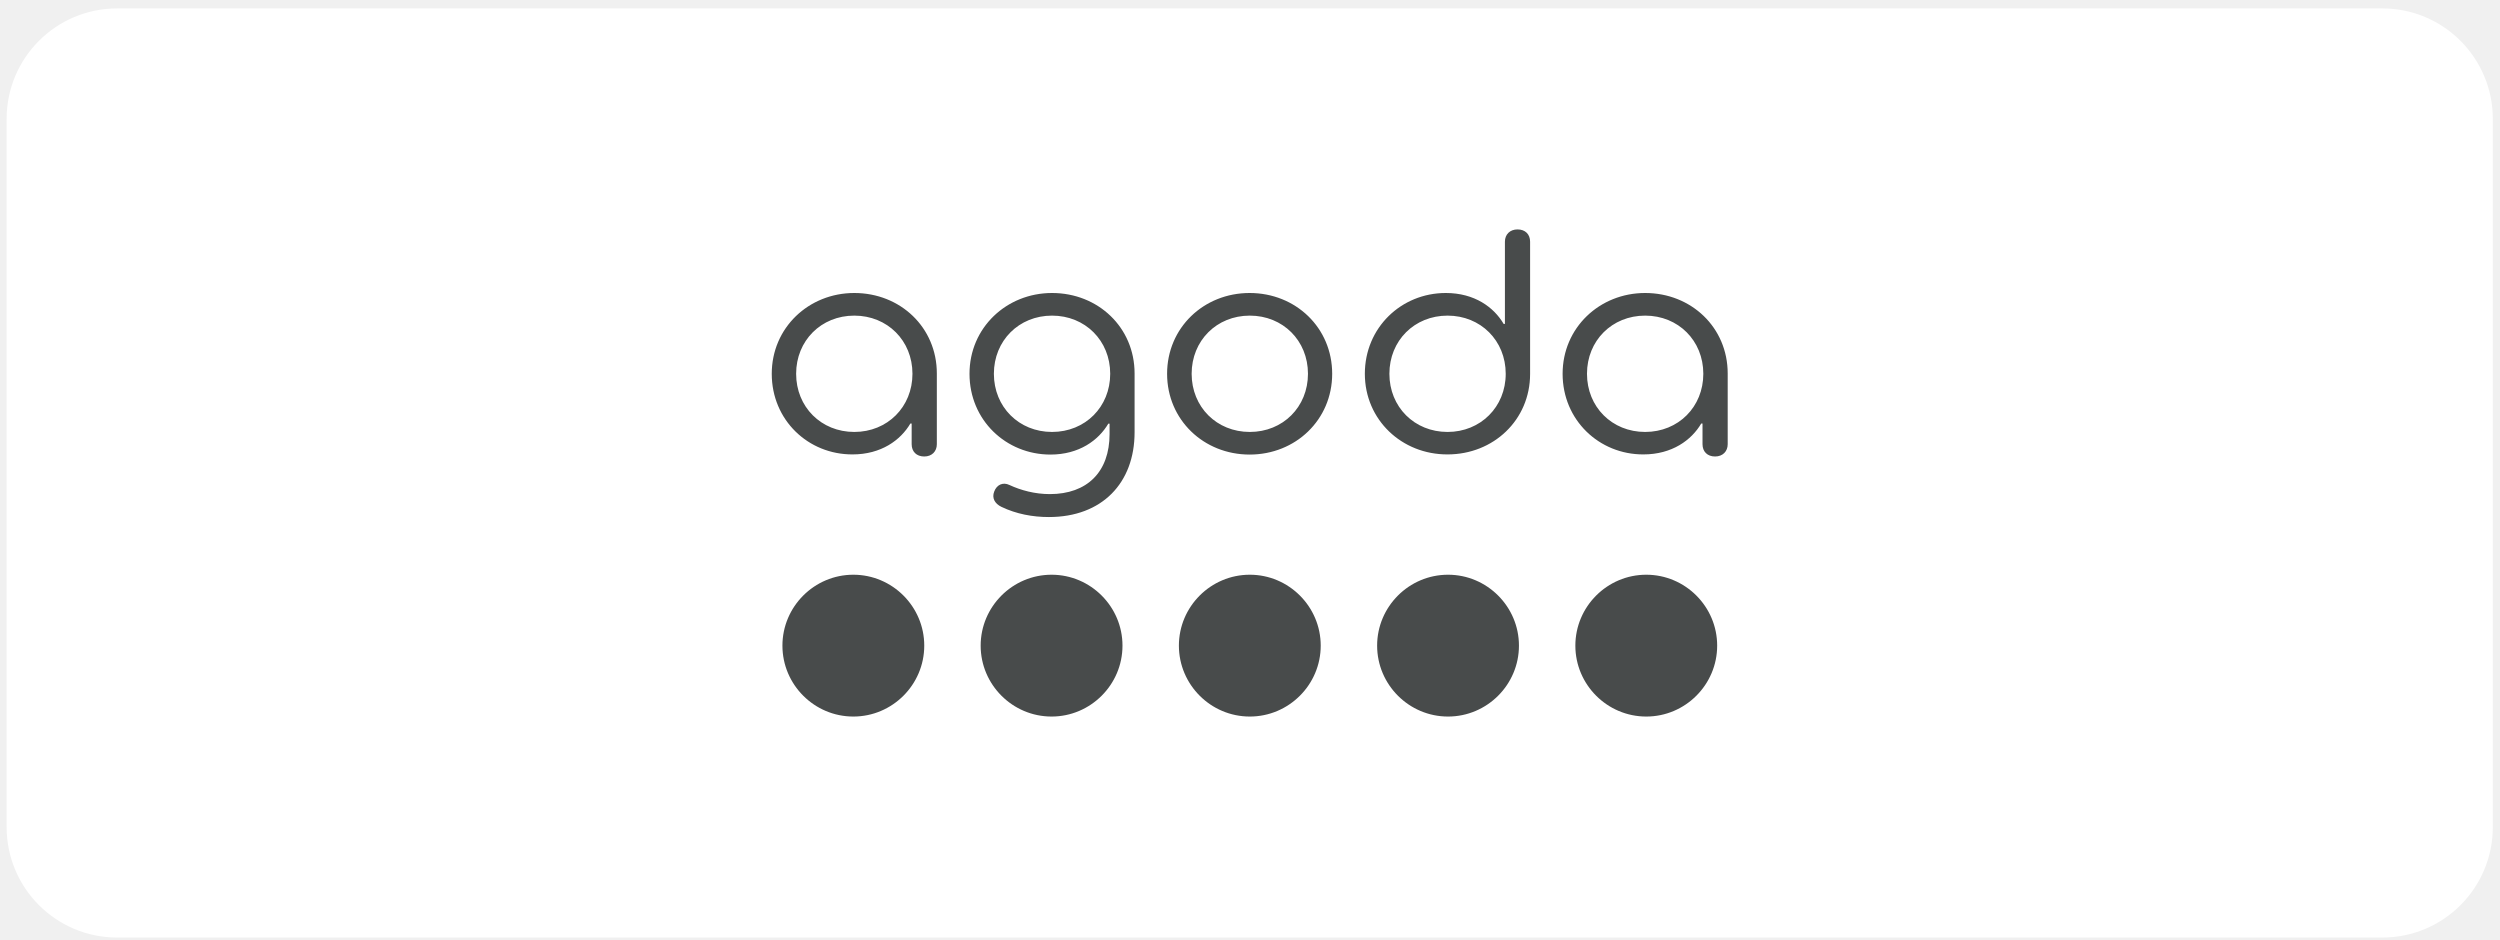
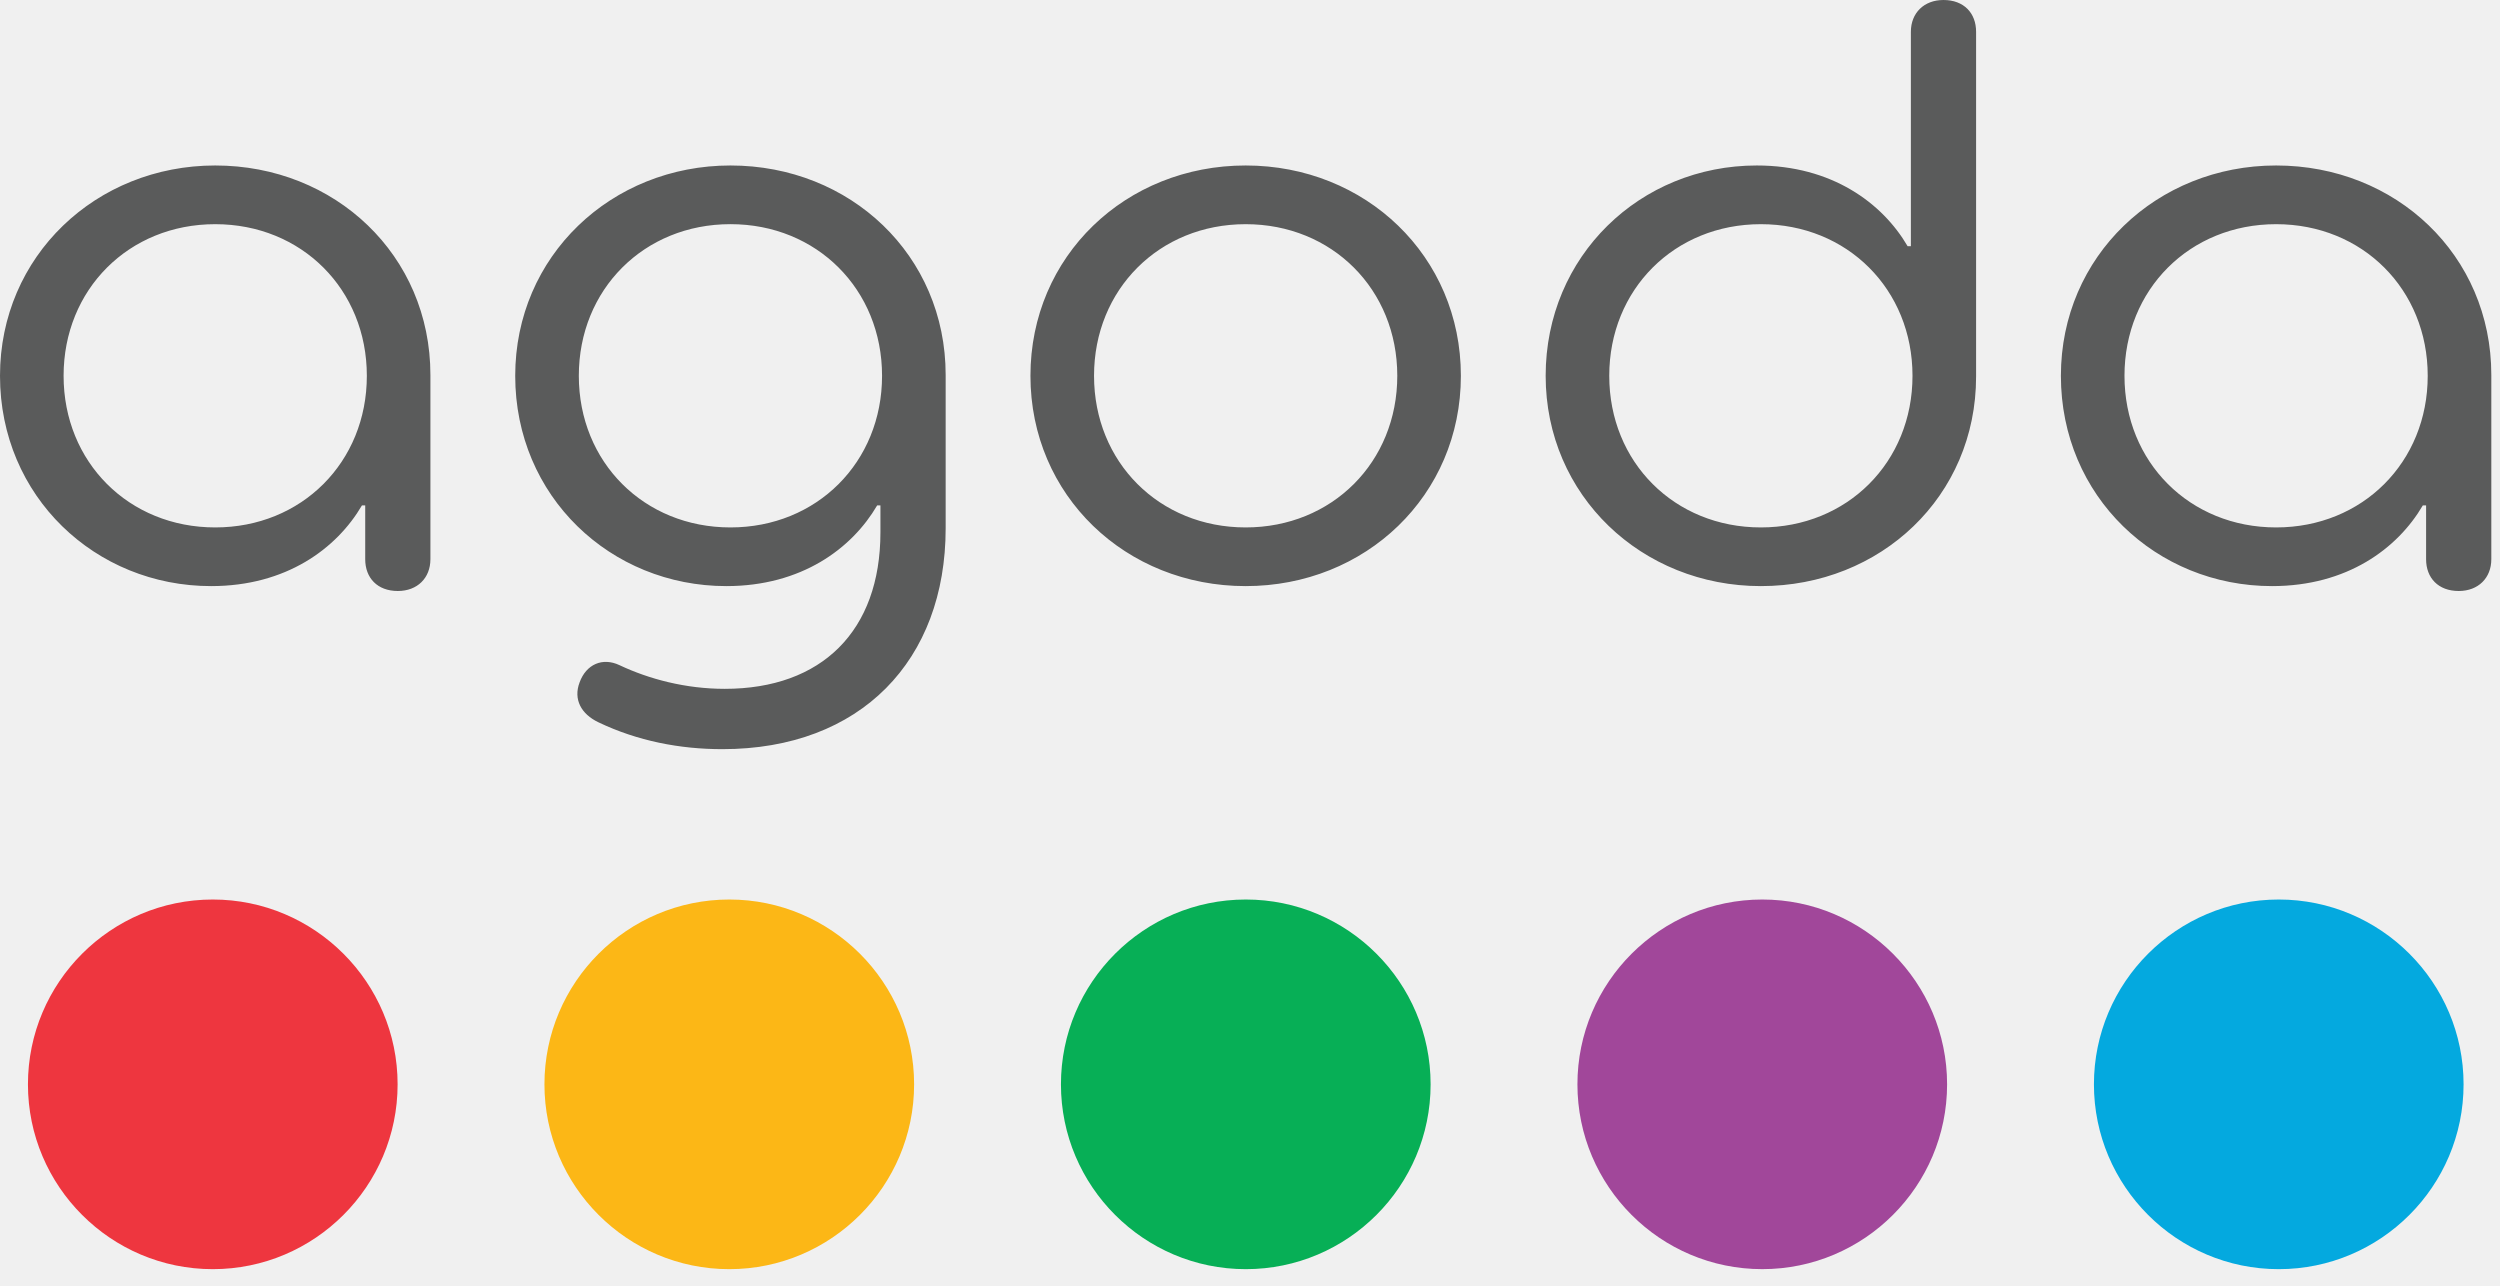
- <svg xmlns="http://www.w3.org/2000/svg" width="181" height="68" viewBox="0 0 181 68" fill="none">
-   <g clip-path="url(#clip0_3_727)">
-     <path d="M172.48 0.61H8.48C4.062 0.61 0.48 4.191 0.48 8.61V59.878C0.48 64.296 4.062 67.878 8.48 67.878H172.48C176.898 67.878 180.48 64.296 180.48 59.878V8.61C180.48 4.191 176.898 0.61 172.48 0.61Z" fill="white" />
-     <path d="M76.134 41.61C73.307 41.61 71 43.918 71 46.744C71 49.571 73.307 51.878 76.134 51.878C78.96 51.878 81.268 49.571 81.268 46.744C81.268 43.918 78.96 41.61 76.134 41.61Z" fill="#484B4B" />
-     <path d="M61.782 41.61C58.956 41.61 56.648 43.918 56.648 46.744C56.648 49.571 58.956 51.878 61.782 51.878C64.609 51.878 66.916 49.571 66.916 46.744C66.916 43.918 64.609 41.61 61.782 41.61Z" fill="#484B4B" />
-     <path d="M90.486 41.61C87.659 41.61 85.352 43.918 85.352 46.744C85.352 49.571 87.659 51.878 90.486 51.878C93.312 51.878 95.62 49.571 95.62 46.744C95.62 43.918 93.312 41.61 90.486 41.61Z" fill="#484B4B" />
-     <path d="M119.19 41.61C116.363 41.61 114.056 43.918 114.056 46.744C114.056 49.571 116.363 51.878 119.19 51.878C122.016 51.878 124.323 49.571 124.323 46.744C124.323 43.918 122.016 41.61 119.19 41.61Z" fill="#484B4B" />
-     <path d="M104.838 41.61C102.011 41.61 99.704 43.918 99.704 46.744C99.704 49.571 102.011 51.878 104.838 51.878C107.664 51.878 109.972 49.571 109.972 46.744C109.972 43.918 107.664 41.61 104.838 41.61Z" fill="#484B4B" />
-     <path d="M55.875 27.062C55.875 23.728 58.552 21.213 61.851 21.213C65.185 21.213 67.827 23.705 67.827 27.039V32.161C67.827 32.681 67.47 33.05 66.916 33.05C66.35 33.05 66.004 32.692 66.004 32.161V30.662H65.912C65.208 31.861 63.801 32.9 61.724 32.9C58.517 32.911 55.875 30.419 55.875 27.062ZM66.062 27.062C66.062 24.663 64.251 22.851 61.851 22.851C59.452 22.851 57.64 24.663 57.64 27.062C57.64 29.462 59.452 31.273 61.851 31.273C64.251 31.273 66.062 29.462 66.062 27.062ZM72.5 36.695C72.027 36.465 71.796 36.061 71.981 35.588C72.165 35.092 72.615 34.884 73.088 35.115C73.907 35.496 74.922 35.773 76.007 35.773C78.707 35.773 80.333 34.169 80.333 31.423V30.673H80.241C79.537 31.873 78.13 32.911 76.053 32.911C72.834 32.911 70.192 30.419 70.192 27.062C70.192 23.728 72.869 21.213 76.168 21.213C79.503 21.213 82.144 23.705 82.144 27.039V31.296C82.144 34.965 79.791 37.434 75.938 37.434C74.761 37.434 73.584 37.215 72.5 36.695ZM80.379 27.062C80.379 24.663 78.568 22.851 76.168 22.851C73.769 22.851 71.957 24.663 71.957 27.062C71.957 29.462 73.769 31.273 76.168 31.273C78.568 31.273 80.379 29.462 80.379 27.062ZM84.498 27.062C84.498 23.728 87.151 21.213 90.474 21.213C93.808 21.213 96.45 23.728 96.45 27.062C96.45 30.396 93.797 32.911 90.474 32.911C87.151 32.911 84.498 30.396 84.498 27.062ZM94.697 27.062C94.697 24.663 92.885 22.851 90.486 22.851C88.086 22.851 86.275 24.663 86.275 27.062C86.275 29.462 88.086 31.273 90.486 31.273C92.885 31.273 94.697 29.462 94.697 27.062ZM98.815 27.062C98.815 23.728 101.446 21.213 104.676 21.213C106.764 21.213 108.16 22.251 108.864 23.451H108.956V17.498C108.956 16.979 109.314 16.61 109.868 16.61C110.433 16.61 110.779 16.967 110.779 17.498V27.074C110.779 30.408 108.126 32.9 104.803 32.9C101.492 32.911 98.815 30.396 98.815 27.062ZM109.014 27.062C109.014 24.663 107.203 22.851 104.803 22.851C102.403 22.851 100.592 24.663 100.592 27.062C100.592 29.462 102.403 31.273 104.803 31.273C107.191 31.273 109.014 29.462 109.014 27.062ZM113.133 27.062C113.133 23.728 115.809 21.213 119.109 21.213C122.443 21.213 125.085 23.705 125.085 27.039V32.161C125.085 32.681 124.727 33.05 124.174 33.05C123.608 33.05 123.262 32.692 123.262 32.161V30.662H123.17C122.466 31.861 121.059 32.9 118.982 32.9C115.786 32.911 113.133 30.419 113.133 27.062ZM123.32 27.062C123.32 24.663 121.509 22.851 119.109 22.851C116.709 22.851 114.898 24.663 114.898 27.062C114.898 29.462 116.709 31.273 119.109 31.273C121.509 31.273 123.32 29.462 123.32 27.062Z" fill="#484B4B" />
+ <svg xmlns="http://www.w3.org/2000/svg" width="140" height="72" viewBox="0 0 140 72">
+   <g fill="none" fill-rule="evenodd">
+     <path fill="#FCB716" d="M40.84,50.373 C35.132,50.373 30.489,55.015 30.489,60.723 C30.489,66.43 35.132,71.073 40.84,71.073 C46.547,71.073 51.19,66.43 51.19,60.723 C51.19,55.015 46.547,50.373 40.84,50.373" />
+     <path fill="#EE363F" d="M11.916,50.373 C6.208,50.373 1.565,55.015 1.565,60.723 C1.565,66.43 6.208,71.073 11.916,71.073 C17.622,71.073 22.266,66.43 22.266,60.723 C22.266,55.015 17.622,50.373 11.916,50.373" />
+     <path fill="#07AF56" d="M69.764,50.373 C64.056,50.373 59.413,55.015 59.413,60.723 C59.413,66.43 64.056,71.073 69.764,71.073 C75.471,71.073 80.114,66.43 80.114,60.723 C80.114,55.015 75.471,50.373 69.764,50.373" />
+     <path fill="#04A9DF" d="M127.61,50.373 C121.903,50.373 117.26,55.015 117.26,60.723 C117.26,66.43 121.903,71.073 127.61,71.073 C133.317,71.073 137.96,66.43 137.96,60.723 C137.96,55.015 133.317,50.373 127.61,50.373" />
+     <path fill="#A1479A" d="M98.687,50.373 C92.98,50.373 88.336,55.016 88.336,60.723 C88.336,66.43 92.979,71.072 98.687,71.072 C104.394,71.072 109.037,66.43 109.037,60.723 C109.037,55.016 104.395,50.373 98.687,50.373" />
+     <path fill="#5A5B5B" d="M0 21.045C0 14.334 5.387 9.267 12.052 9.267 18.762 9.267 24.103 14.289 24.103 20.999L24.103 31.316C24.103 32.366 23.374 33.096 22.278 33.096 21.136 33.096 20.452 32.366 20.452 31.316L20.452 28.303 20.269 28.303C18.854 30.722 16.023 32.822 11.823 32.822 5.341 32.822 0 27.801 0 21.045M20.543 21.045C20.543 16.206 16.891 12.554 12.052 12.554 7.213 12.554 3.561 16.206 3.561 21.045 3.561 25.883 7.213 29.536 12.052 29.536 16.891 29.536 20.543 25.883 20.543 21.045M33.509 40.447C32.551 39.99 32.093 39.168 32.459 38.21 32.825 37.205 33.738 36.795 34.696 37.251 36.34 38.027 38.393 38.575 40.584 38.575 46.018 38.575 49.304 35.334 49.304 29.81L49.304 28.303 49.121 28.303C47.706 30.723 44.877 32.822 40.676 32.822 34.193 32.822 28.852 27.801 28.852 21.045 28.852 14.334 34.239 9.267 40.905 9.267 47.615 9.267 52.957 14.289 52.957 20.999L52.957 29.582C52.957 36.977 48.208 41.953 40.448 41.953 38.074 41.953 35.7 41.496 33.509 40.447M49.395 21.045C49.395 16.206 45.743 12.553 40.905 12.553 36.066 12.553 32.414 16.206 32.414 21.045 32.414 25.884 36.066 29.536 40.905 29.536 45.743 29.536 49.395 25.884 49.395 21.045M57.705 21.045C57.705 14.334 63.047 9.267 69.757 9.267 76.467 9.267 81.809 14.334 81.809 21.045 81.809 27.755 76.467 32.822 69.757 32.822 63.047 32.822 57.705 27.755 57.705 21.045M78.248 21.045C78.248 16.206 74.596 12.554 69.757 12.554 64.918 12.554 61.266 16.206 61.266 21.045 61.266 25.883 64.918 29.536 69.757 29.536 74.596 29.536 78.248 25.883 78.248 21.045M86.557 21.045C86.557 14.334 91.852 9.267 98.381 9.267 102.581 9.267 105.411 11.367 106.826 13.786L107.009 13.786 107.009 1.78C107.009.731 107.739 0 108.835 0 109.977 0 110.661.731 110.661 1.78L110.661 21.09C110.661 27.801 105.319 32.822 98.609 32.822 91.945 32.822 86.557 27.755 86.557 21.045M107.1 21.045C107.1 16.206 103.448 12.554 98.609 12.554 93.77 12.554 90.118 16.206 90.118 21.045 90.118 25.883 93.77 29.536 98.609 29.536 103.448 29.536 107.1 25.883 107.1 21.045M115.41 21.045C115.41 14.334 120.797 9.267 127.462 9.267 134.172 9.267 139.514 14.289 139.514 20.999L139.514 31.316C139.514 32.366 138.783 33.096 137.688 33.096 136.546 33.096 135.861 32.366 135.861 31.316L135.861 28.303 135.678 28.303C134.263 30.722 131.433 32.822 127.233 32.822 120.751 32.822 115.41 27.801 115.41 21.045M135.952 21.045C135.952 16.206 132.301 12.554 127.462 12.554 122.623 12.554 118.971 16.206 118.971 21.045 118.971 25.883 122.623 29.536 127.462 29.536 132.301 29.536 135.952 25.883 135.952 21.045" />
  </g>
-   <defs>
-     <clipPath id="clip0_3_727">
-       <rect width="181" height="68" fill="white" />
-     </clipPath>
-   </defs>
</svg>
